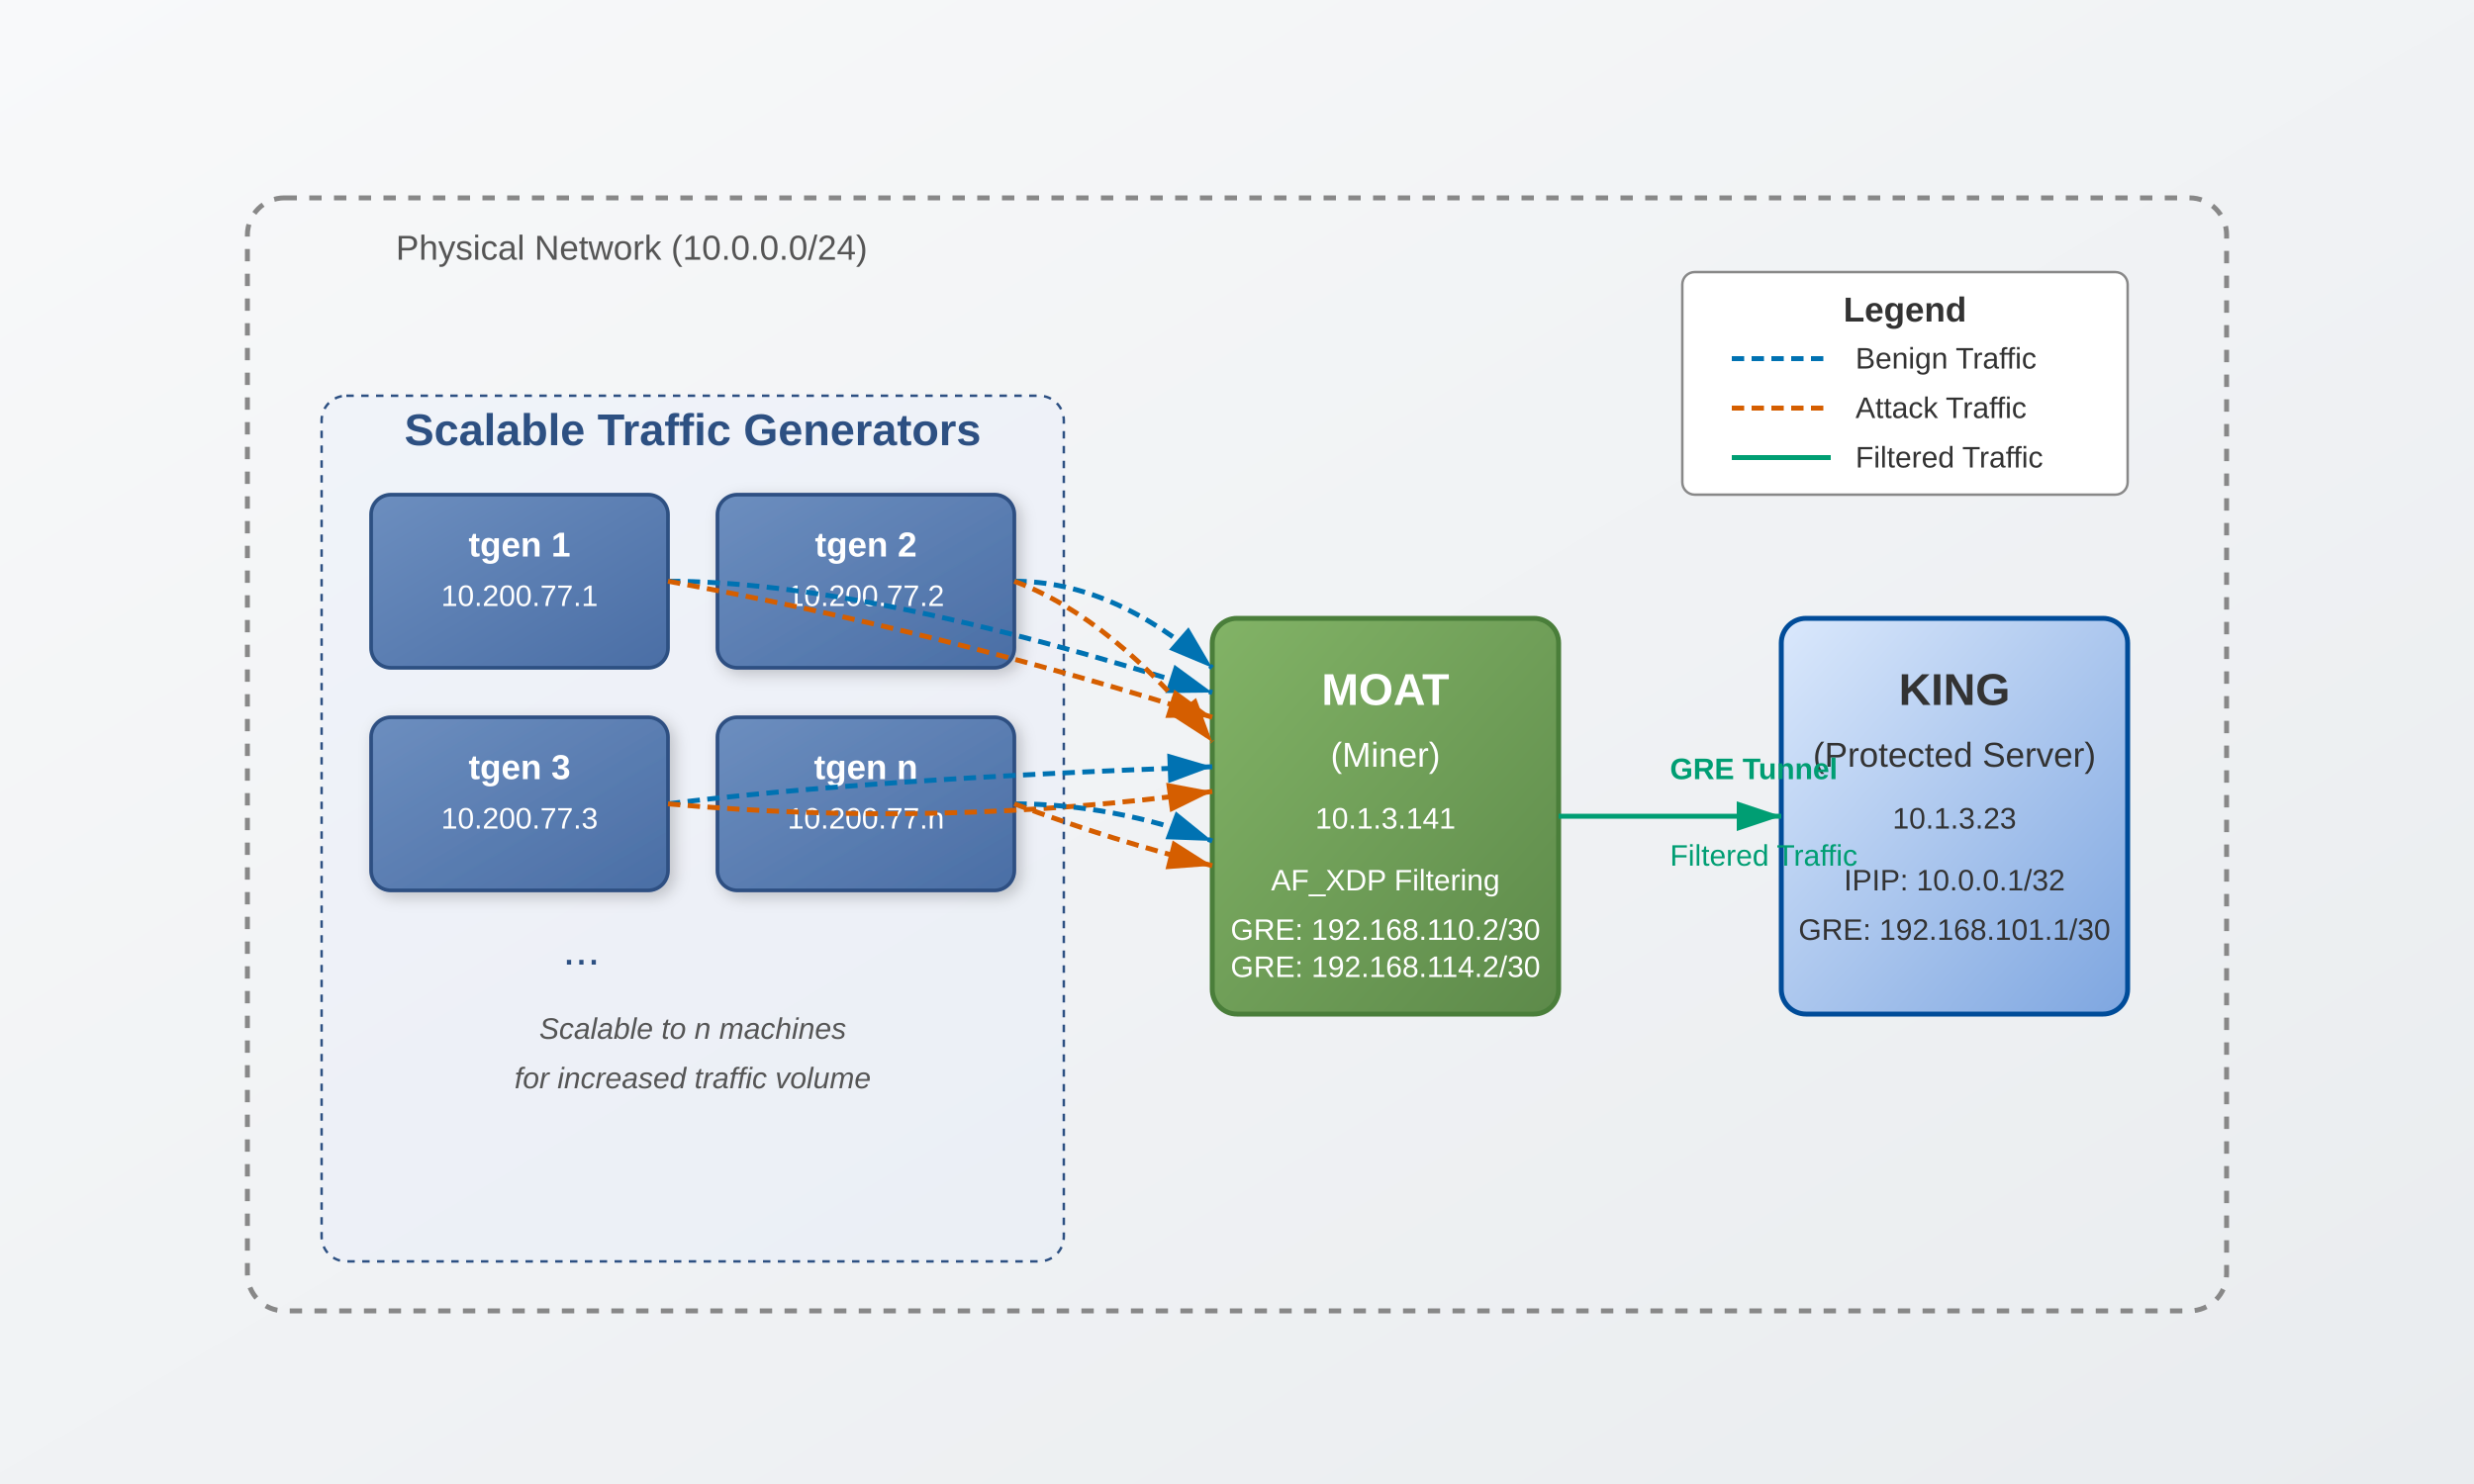
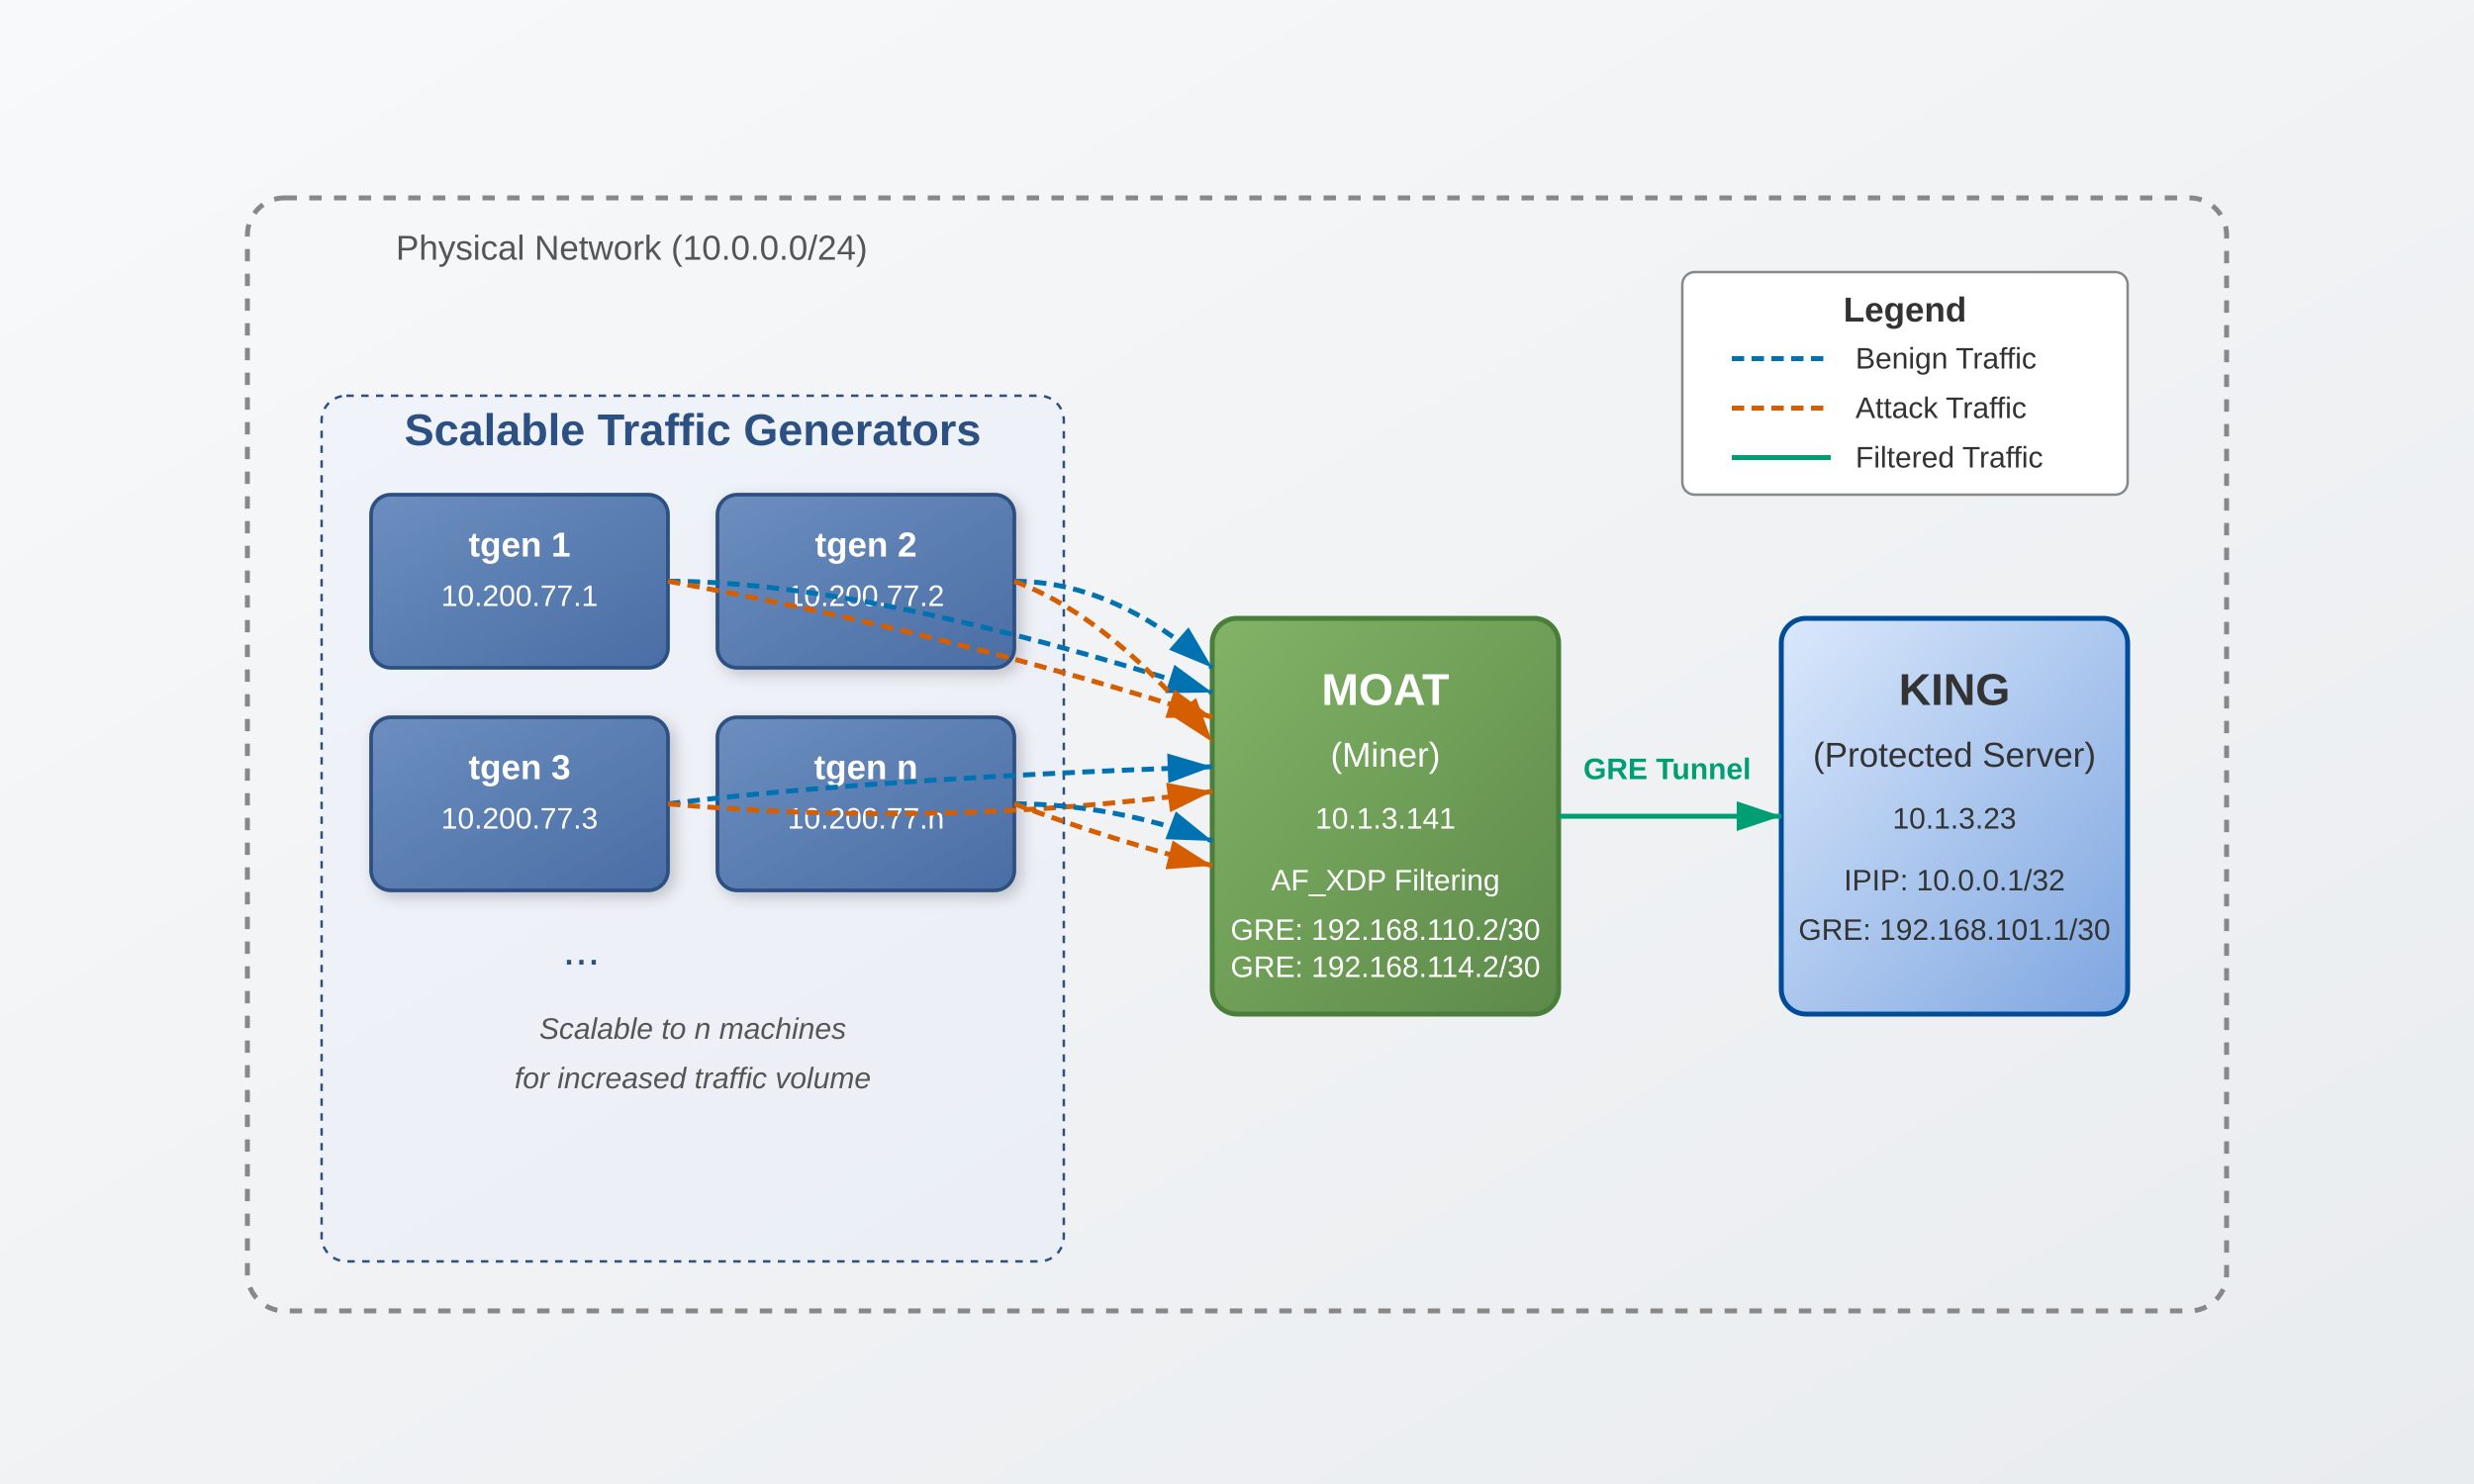
<svg xmlns="http://www.w3.org/2000/svg" viewBox="0 0 1000 600">
  <defs>
    <linearGradient id="bg-gradient" x1="0%" y1="0%" x2="100%" y2="100%">
      <stop offset="0%" style="stop-color:#f8f9fa;stop-opacity:1" />
      <stop offset="100%" style="stop-color:#e9ecef;stop-opacity:1" />
    </linearGradient>
    <marker id="arrowBlue" markerWidth="10" markerHeight="10" refX="9" refY="3" orient="auto" markerUnits="strokeWidth">
      <path d="M0,0 L0,6 L9,3 z" fill="#0072B2" />
    </marker>
    <marker id="arrowRed" markerWidth="10" markerHeight="10" refX="9" refY="3" orient="auto" markerUnits="strokeWidth">
      <path d="M0,0 L0,6 L9,3 z" fill="#D55E00" />
    </marker>
    <marker id="arrowGreen" markerWidth="10" markerHeight="10" refX="9" refY="3" orient="auto" markerUnits="strokeWidth">
      <path d="M0,0 L0,6 L9,3 z" fill="#009E73" />
    </marker>
    <filter id="shadow" x="-20%" y="-20%" width="140%" height="140%">
      <feGaussianBlur in="SourceAlpha" stdDeviation="3" />
      <feOffset dx="2" dy="2" result="offsetblur" />
      <feComponentTransfer>
        <feFuncA type="linear" slope="0.2" />
      </feComponentTransfer>
      <feMerge>
        <feMergeNode />
        <feMergeNode in="SourceGraphic" />
      </feMerge>
    </filter>
    <linearGradient id="tgenGradient" x1="0%" y1="0%" x2="100%" y2="100%">
      <stop offset="0%" style="stop-color:#6C8EBF;stop-opacity:1" />
      <stop offset="100%" style="stop-color:#4A6EA5;stop-opacity:1" />
    </linearGradient>
    <linearGradient id="moatGradient" x1="0%" y1="0%" x2="100%" y2="100%">
      <stop offset="0%" style="stop-color:#82B366;stop-opacity:1" />
      <stop offset="100%" style="stop-color:#5D8A4A;stop-opacity:1" />
    </linearGradient>
    <linearGradient id="kingGradient" x1="0%" y1="0%" x2="100%" y2="100%">
      <stop offset="0%" style="stop-color:#DAE8FC;stop-opacity:1" />
      <stop offset="100%" style="stop-color:#7EA6E0;stop-opacity:1" />
    </linearGradient>
  </defs>
  <rect width="1000" height="600" fill="url(#bg-gradient)" />
  <rect x="100" y="80" width="800" height="450" fill="none" stroke="#888" stroke-width="2" stroke-dasharray="5,5" rx="15" ry="15" />
  <text x="160" y="105" font-family="Arial, Helvetica, sans-serif" font-size="14" fill="#555">Physical Network (10.0.0.0/24)</text>
  <rect x="130" y="160" width="300" height="350" rx="10" ry="10" fill="rgba(224, 231, 255, 0.2)" stroke="#2D5082" stroke-width="1" stroke-dasharray="3,3" />
  <text x="280" y="180" font-family="Arial, Helvetica, sans-serif" font-size="18" text-anchor="middle" font-weight="bold" fill="#2D5082">Scalable Traffic Generators</text>
  <rect x="150" y="200" width="120" height="70" rx="8" ry="8" fill="url(#tgenGradient)" stroke="#2D5082" stroke-width="1.5" filter="url(#glow)" />
  <text x="210" y="225" font-family="Arial, Helvetica, sans-serif" font-size="14" font-weight="bold" text-anchor="middle" fill="white">tgen 1</text>
  <text x="210" y="245" font-family="Arial, Helvetica, sans-serif" font-size="12" text-anchor="middle" fill="white">10.200.77.1</text>
  <rect x="290" y="200" width="120" height="70" rx="8" ry="8" fill="url(#tgenGradient)" stroke="#2D5082" stroke-width="1.5" filter="url(#shadow)" />
  <text x="350" y="225" font-family="Arial, Helvetica, sans-serif" font-size="14" font-weight="bold" text-anchor="middle" fill="white">tgen 2</text>
  <text x="350" y="245" font-family="Arial, Helvetica, sans-serif" font-size="12" text-anchor="middle" fill="white">10.200.77.2</text>
  <rect x="150" y="290" width="120" height="70" rx="8" ry="8" fill="url(#tgenGradient)" stroke="#2D5082" stroke-width="1.5" filter="url(#shadow)" />
  <text x="210" y="315" font-family="Arial, Helvetica, sans-serif" font-size="14" font-weight="bold" text-anchor="middle" fill="white">tgen 3</text>
  <text x="210" y="335" font-family="Arial, Helvetica, sans-serif" font-size="12" text-anchor="middle" fill="white">10.200.77.3</text>
  <rect x="290" y="290" width="120" height="70" rx="8" ry="8" fill="url(#tgenGradient)" stroke="#2D5082" stroke-width="1.5" filter="url(#shadow)" />
  <text x="350" y="315" font-family="Arial, Helvetica, sans-serif" font-size="14" font-weight="bold" text-anchor="middle" fill="white">tgen n</text>
  <text x="350" y="335" font-family="Arial, Helvetica, sans-serif" font-size="12" text-anchor="middle" fill="white">10.200.77.n</text>
  <text x="235" y="390" font-family="Arial, Helvetica, sans-serif" font-size="18" text-anchor="middle" fill="#2D5082">...</text>
  <text x="280" y="420" font-family="Arial, Helvetica, sans-serif" font-size="12" font-style="italic" text-anchor="middle" fill="#555">Scalable to n machines</text>
  <text x="280" y="440" font-family="Arial, Helvetica, sans-serif" font-size="12" font-style="italic" text-anchor="middle" fill="#555">for increased traffic volume</text>
  <rect x="490" y="250" width="140" height="160" rx="10" ry="10" fill="url(#moatGradient)" stroke="#4A7E3A" stroke-width="2" filter="url(#glow)" />
  <text x="560" y="285" font-family="Arial, Helvetica, sans-serif" font-size="18" font-weight="bold" text-anchor="middle" fill="white">MOAT</text>
  <text x="560" y="310" font-family="Arial, Helvetica, sans-serif" font-size="14" text-anchor="middle" fill="white">(Miner)</text>
  <text x="560" y="335" font-family="Arial, Helvetica, sans-serif" font-size="12" text-anchor="middle" fill="white">10.1.3.141</text>
  <text x="560" y="360" font-family="Arial, Helvetica, sans-serif" font-size="12" text-anchor="middle" fill="white">AF_XDP Filtering</text>
  <text x="560" y="380" font-family="Arial, Helvetica, sans-serif" font-size="12" text-anchor="middle" fill="white">GRE: 192.168.110.2/30</text>
  <text x="560" y="395" font-family="Arial, Helvetica, sans-serif" font-size="12" text-anchor="middle" fill="white">GRE: 192.168.114.2/30</text>
  <rect x="720" y="250" width="140" height="160" rx="10" ry="10" fill="url(#kingGradient)" stroke="#004C99" stroke-width="2" filter="url(#glow)" />
  <text x="790" y="285" font-family="Arial, Helvetica, sans-serif" font-size="18" font-weight="bold" text-anchor="middle" fill="#333">KING</text>
  <text x="790" y="310" font-family="Arial, Helvetica, sans-serif" font-size="14" text-anchor="middle" fill="#333">(Protected Server)</text>
  <text x="790" y="335" font-family="Arial, Helvetica, sans-serif" font-size="12" text-anchor="middle" fill="#333">10.1.3.23</text>
  <text x="790" y="360" font-family="Arial, Helvetica, sans-serif" font-size="12" text-anchor="middle" fill="#333">IPIP: 10.0.0.1/32</text>
  <text x="790" y="380" font-family="Arial, Helvetica, sans-serif" font-size="12" text-anchor="middle" fill="#333">GRE: 192.168.101.1/30</text>
  <path d="M270 235 Q 350 235, 490 280" fill="none" stroke="#0072B2" stroke-width="2" stroke-dasharray="5,3" marker-end="url(#arrowBlue)" />
  <path d="M270 235 Q 380 255, 490 290" fill="none" stroke="#D55E00" stroke-width="2" stroke-dasharray="5,3" marker-end="url(#arrowRed)" />
  <path d="M410 235 Q 450 235, 490 270" fill="none" stroke="#0072B2" stroke-width="2" stroke-dasharray="5,3" marker-end="url(#arrowBlue)" />
  <path d="M410 235 Q 450 250, 490 300" fill="none" stroke="#D55E00" stroke-width="2" stroke-dasharray="5,3" marker-end="url(#arrowRed)" />
  <path d="M270 325 Q 350 315, 490 310" fill="none" stroke="#0072B2" stroke-width="2" stroke-dasharray="5,3" marker-end="url(#arrowBlue)" />
  <path d="M270 325 Q 380 335, 490 320" fill="none" stroke="#D55E00" stroke-width="2" stroke-dasharray="5,3" marker-end="url(#arrowRed)" />
  <path d="M410 325 Q 450 325, 490 340" fill="none" stroke="#0072B2" stroke-width="2" stroke-dasharray="5,3" marker-end="url(#arrowBlue)" />
  <path d="M410 325 Q 450 340, 490 350" fill="none" stroke="#D55E00" stroke-width="2" stroke-dasharray="5,3" marker-end="url(#arrowRed)" />
  <path d="M630 330 Q 675 330, 720 330" fill="none" stroke="#009E73" stroke-width="2" marker-end="url(#arrowGreen)" />
-   <text x="675" y="315" font-family="Arial, Helvetica, sans-serif" font-size="12" font-weight="bold" fill="#009E73">GRE Tunnel</text>
-   <text x="675" y="350" font-family="Arial, Helvetica, sans-serif" font-size="12" fill="#009E73">Filtered Traffic</text>
+   <text x="640" y="315" font-family="Arial, Helvetica, sans-serif" font-size="12" font-weight="bold" fill="#009E73">GRE Tunnel</text>
  <rect x="680" y="110" width="180" height="90" rx="5" ry="5" fill="white" stroke="#888" stroke-width="1" />
  <text x="770" y="130" font-family="Arial, Helvetica, sans-serif" font-size="14" font-weight="bold" text-anchor="middle" fill="#333">Legend</text>
  <line x1="700" y1="145" x2="740" y2="145" stroke="#0072B2" stroke-width="2" stroke-dasharray="5,3" />
  <text x="750" y="149" font-family="Arial, Helvetica, sans-serif" font-size="12" text-anchor="start" fill="#333">Benign Traffic</text>
  <line x1="700" y1="165" x2="740" y2="165" stroke="#D55E00" stroke-width="2" stroke-dasharray="5,3" />
  <text x="750" y="169" font-family="Arial, Helvetica, sans-serif" font-size="12" text-anchor="start" fill="#333">Attack Traffic</text>
  <line x1="700" y1="185" x2="740" y2="185" stroke="#009E73" stroke-width="2" />
  <text x="750" y="189" font-family="Arial, Helvetica, sans-serif" font-size="12" text-anchor="start" fill="#333">Filtered Traffic</text>
</svg>
